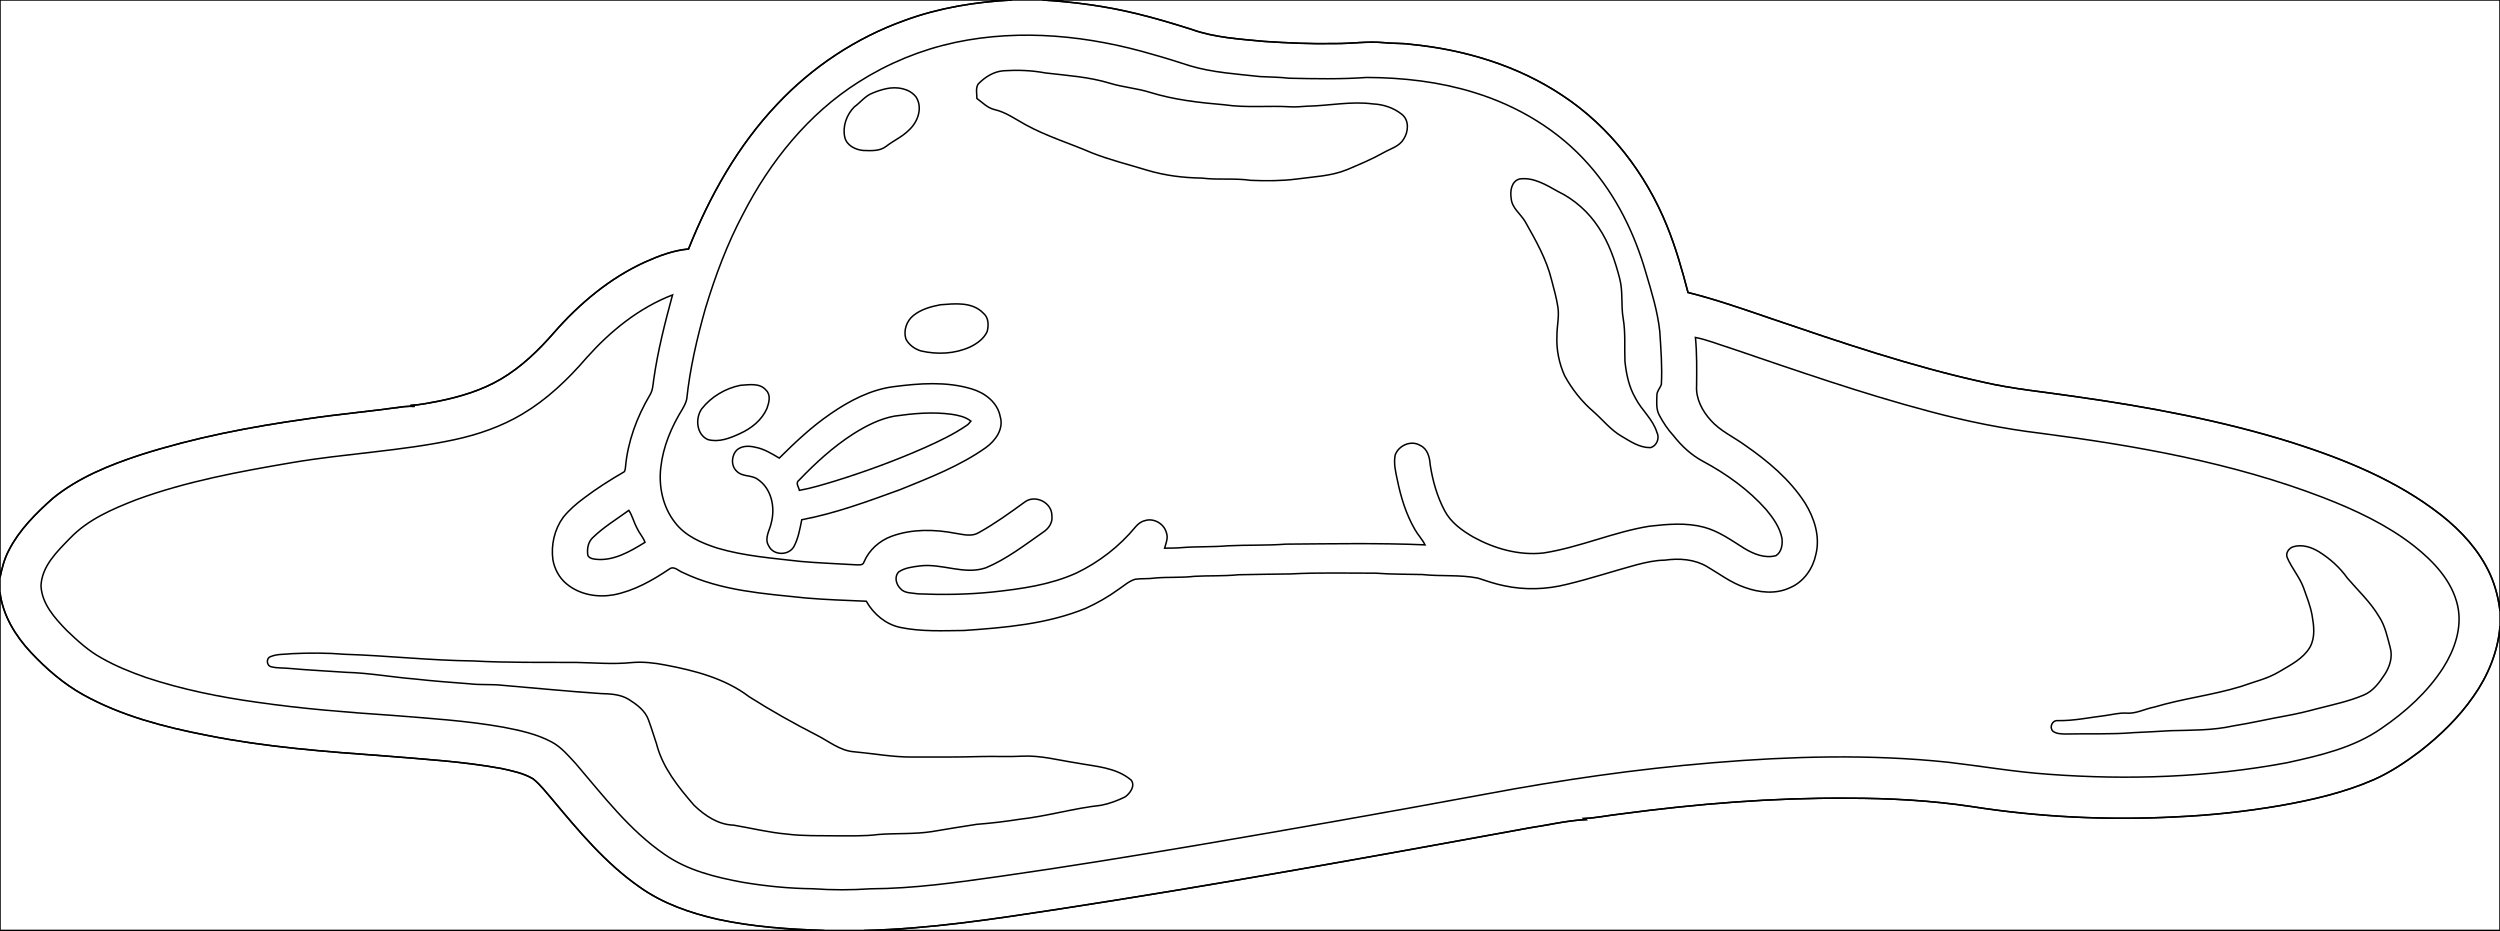
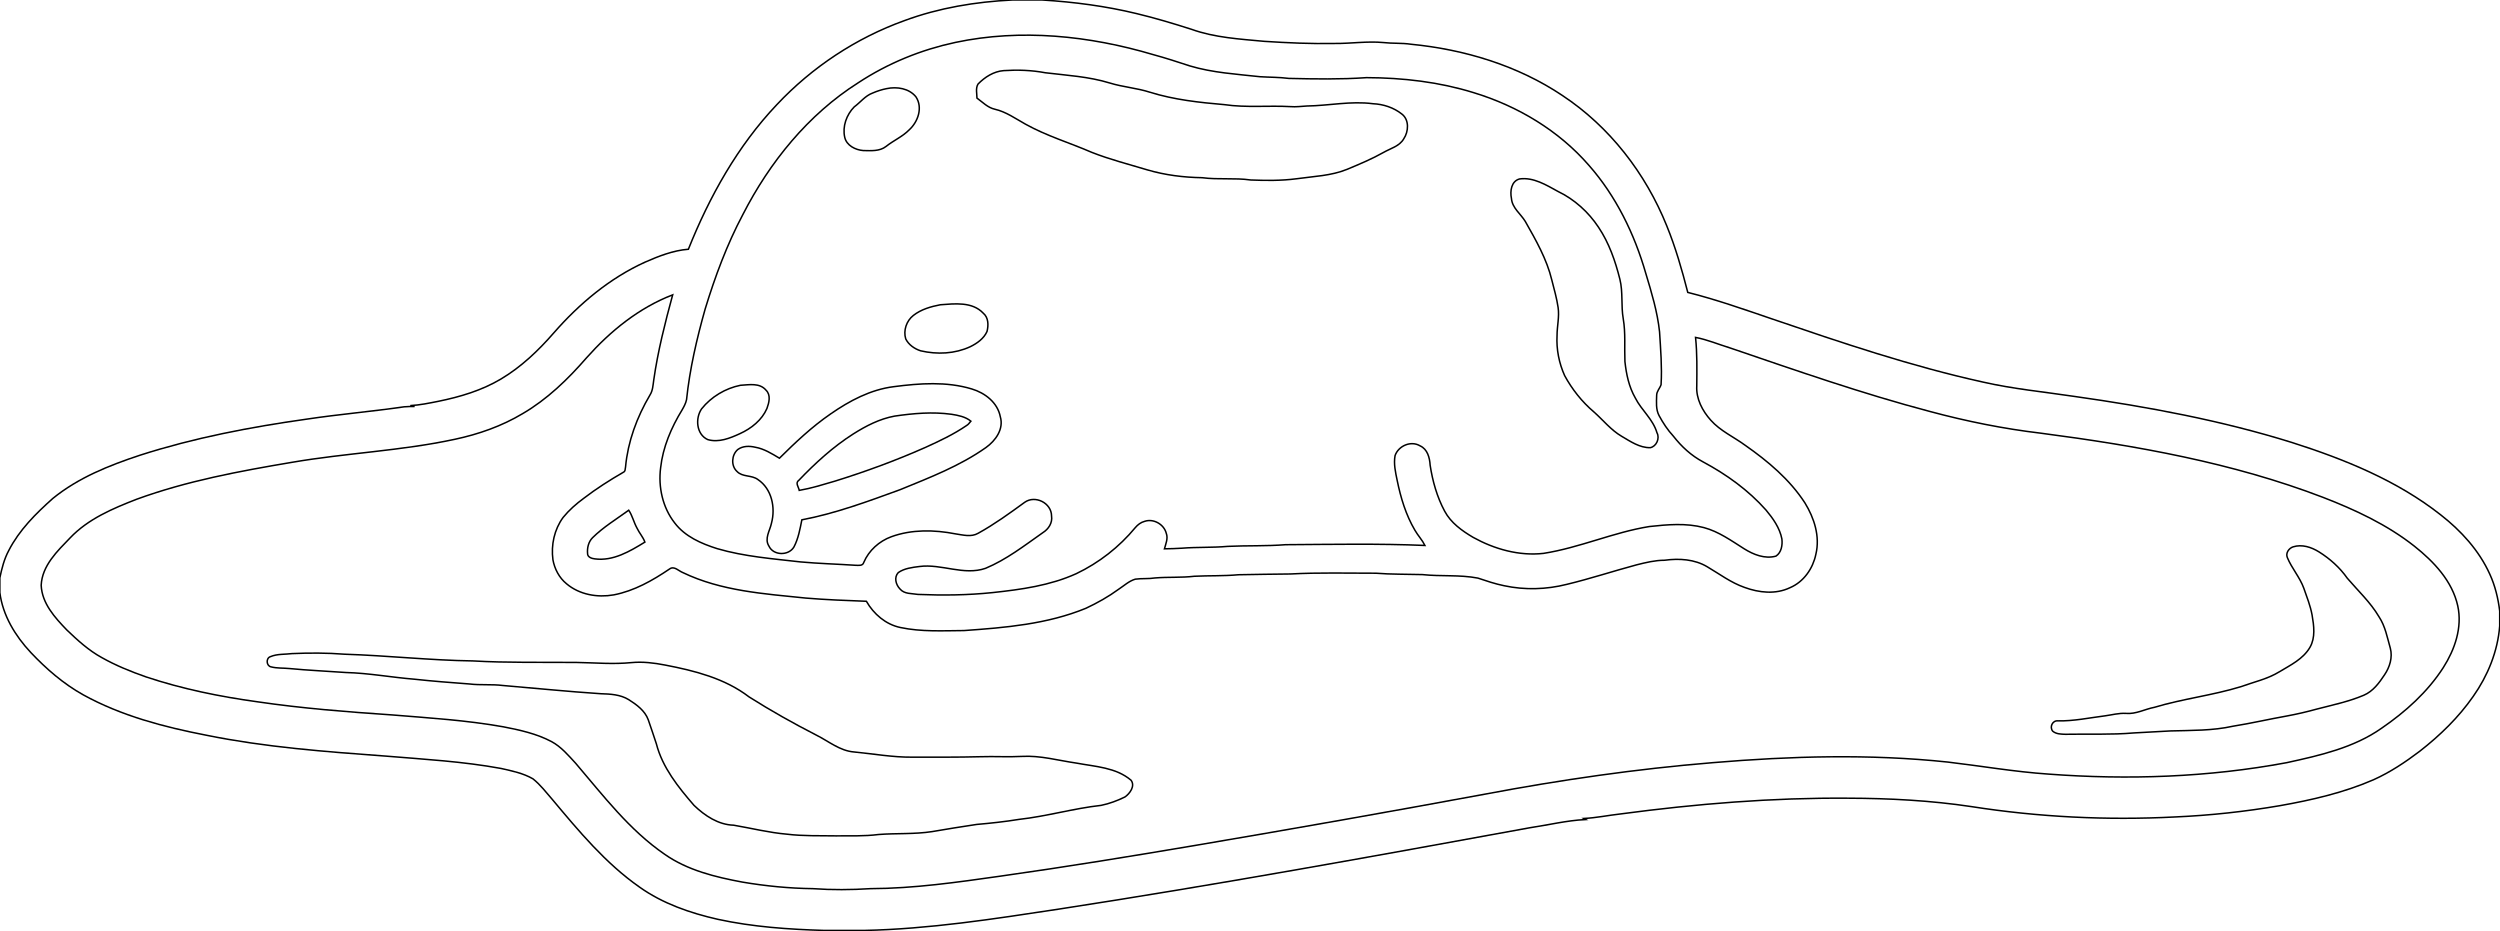
- <svg xmlns="http://www.w3.org/2000/svg" width="1639pt" height="610pt" viewBox="0 0 1639 610" version="1.1">
-   <path fill="none" stroke="#000" d=" M 0.00 0.00 L 663.57 0.00 C 639.65 1.22 615.71 5.09 593.17 13.37 C 561.39 24.71 532.50 43.83 509.43 68.44 C 483.72 95.57 465.17 128.70 451.38 163.25 C 441.42 164.14 431.95 167.75 422.88 171.80 C 399.71 182.37 379.81 199.06 363.14 218.14 C 353.04 229.75 341.79 240.62 328.47 248.48 C 315.88 255.91 301.71 260.14 287.47 263.03 C 281.37 264.17 275.28 265.46 269.08 265.79 C 270.00 266.00 270.92 266.22 271.85 266.42 C 269.57 266.33 267.29 266.35 265.03 266.58 C 243.75 269.61 222.33 271.47 201.07 274.65 C 164.21 279.84 127.46 286.86 91.96 298.25 C 71.70 304.93 51.38 313.08 34.67 326.67 C 23.50 336.61 12.60 347.41 5.75 360.88 C 2.82 366.43 1.27 372.54 0.00 378.64 L 0.00 0.00 Z" />
-   <path fill="none" stroke="#000" d=" M 663.57 0.00 L 683.41 0.00 C 704.16 1.26 724.86 4.01 745.08 8.94 C 757.21 11.85 769.16 15.47 781.06 19.22 C 796.35 24.74 812.76 25.59 828.80 27.15 C 844.17 28.16 859.57 28.88 874.99 28.56 C 885.67 28.68 896.32 26.97 907.00 27.94 C 912.99 28.63 919.06 28.18 925.04 29.08 C 960.08 32.53 994.95 42.97 1024.39 62.63 C 1055.41 83.08 1078.95 113.77 1092.84 148.05 C 1098.60 162.22 1102.80 176.98 1106.66 191.75 C 1125.33 196.43 1143.50 202.85 1161.71 209.06 C 1207.34 224.62 1253.13 240.17 1300.27 250.56 C 1319.99 255.11 1340.17 256.94 1360.15 259.92 C 1408.27 266.75 1456.28 275.62 1502.73 290.16 C 1537.26 301.19 1571.62 315.11 1600.37 337.65 C 1613.64 348.08 1625.42 360.93 1632.48 376.41 C 1635.96 384.06 1637.99 392.30 1639.00 400.63 L 1639.00 410.43 C 1637.73 427.10 1631.15 443.03 1621.55 456.60 C 1611.97 470.41 1599.75 482.22 1586.55 492.52 C 1577.07 499.68 1567.11 506.34 1556.22 511.17 C 1536.67 519.70 1515.75 524.48 1494.82 528.18 C 1472.07 532.07 1449.06 534.56 1426.01 535.57 C 1381.45 537.88 1336.64 535.69 1292.54 528.77 C 1265.89 524.78 1238.93 523.33 1212.00 523.30 C 1162.06 522.91 1112.20 527.03 1062.72 533.62 C 1054.61 534.51 1046.60 536.24 1038.45 536.63 C 1038.79 536.86 1039.14 537.10 1039.50 537.34 C 1027.17 537.96 1015.07 540.92 1002.87 542.73 C 899.98 561.53 797.06 580.21 693.67 596.09 C 651.49 602.52 609.17 609.12 566.43 610.00 L 540.54 610.00 C 517.13 609.29 493.62 607.67 470.67 602.72 C 452.58 598.61 434.59 592.43 419.37 581.57 C 396.95 565.98 379.37 544.78 362.00 524.00 C 357.99 519.38 354.25 514.39 349.43 510.56 C 343.08 506.82 335.68 505.38 328.56 503.80 C 303.59 499.24 278.20 497.76 252.94 495.65 C 213.53 492.77 174.00 489.84 135.20 481.99 C 107.40 476.58 79.47 469.30 54.55 455.47 C 41.62 448.30 30.36 438.46 20.27 427.73 C 10.07 416.84 1.86 403.44 0.00 388.38 L 0.00 378.64 C 1.27 372.54 2.82 366.43 5.75 360.88 C 12.60 347.41 23.50 336.61 34.67 326.67 C 51.38 313.08 71.70 304.93 91.96 298.25 C 127.46 286.86 164.21 279.84 201.07 274.65 C 222.33 271.47 243.75 269.61 265.03 266.58 C 267.29 266.35 269.57 266.33 271.85 266.42 C 270.92 266.22 270.00 266.00 269.08 265.79 C 275.28 265.46 281.37 264.17 287.47 263.03 C 301.71 260.14 315.88 255.91 328.47 248.48 C 341.79 240.62 353.04 229.75 363.14 218.14 C 379.81 199.06 399.71 182.37 422.88 171.80 C 431.95 167.75 441.42 164.14 451.38 163.25 C 465.17 128.70 483.72 95.57 509.43 68.44 C 532.50 43.83 561.39 24.71 593.17 13.37 C 615.71 5.09 639.65 1.22 663.57 0.00 Z" />
-   <path fill="none" stroke="#000" d=" M 683.41 0.00 L 1639.00 0.00 L 1639.00 400.63 C 1637.99 392.30 1635.96 384.06 1632.48 376.41 C 1625.42 360.93 1613.64 348.08 1600.37 337.65 C 1571.62 315.11 1537.26 301.19 1502.73 290.16 C 1456.28 275.62 1408.27 266.75 1360.15 259.92 C 1340.17 256.94 1319.99 255.11 1300.27 250.56 C 1253.13 240.17 1207.34 224.62 1161.71 209.06 C 1143.50 202.85 1125.33 196.43 1106.66 191.75 C 1102.80 176.98 1098.60 162.22 1092.84 148.05 C 1078.95 113.77 1055.41 83.08 1024.39 62.63 C 994.95 42.97 960.08 32.53 925.04 29.08 C 919.06 28.18 912.99 28.63 907.00 27.94 C 896.32 26.97 885.67 28.68 874.99 28.56 C 859.57 28.88 844.17 28.16 828.80 27.15 C 812.76 25.59 796.35 24.74 781.06 19.22 C 769.16 15.47 757.21 11.85 745.08 8.94 C 724.86 4.01 704.16 1.26 683.41 0.00 Z" />
-   <path fill="none" stroke="#000" d=" M 626.42 27.78 C 669.36 18.72 714.22 23.42 756.01 35.76 C 764.09 37.99 772.07 40.54 780.04 43.11 C 795.01 47.60 810.71 48.49 826.15 50.21 C 832.43 50.58 838.74 50.51 844.99 51.28 C 861.99 51.65 879.03 52.00 896.00 50.78 C 919.75 50.88 943.63 53.58 966.40 60.63 C 995.15 69.41 1021.96 85.45 1041.81 108.19 C 1059.66 128.43 1071.74 153.26 1079.13 179.09 C 1082.88 191.64 1086.75 204.24 1088.16 217.32 C 1088.88 228.86 1089.83 240.41 1089.19 251.98 C 1088.42 254.40 1086.30 256.31 1086.28 258.96 C 1086.14 263.39 1085.65 268.18 1087.84 272.23 C 1090.44 277.06 1093.47 281.68 1097.21 285.72 C 1102.53 292.50 1108.94 298.45 1116.60 302.50 C 1131.91 310.74 1146.31 321.04 1157.90 334.09 C 1162.48 339.63 1166.90 345.75 1168.26 352.97 C 1168.75 356.95 1168.00 361.94 1164.36 364.27 C 1157.08 366.27 1149.71 363.23 1143.54 359.51 C 1135.12 354.24 1126.87 348.23 1117.13 345.64 C 1105.42 342.53 1093.18 343.65 1081.31 344.99 C 1057.70 348.82 1035.57 358.87 1011.92 362.54 C 995.92 364.31 979.74 359.73 965.80 352.03 C 958.47 347.77 951.17 342.55 947.14 334.87 C 942.16 325.52 939.25 315.16 937.64 304.73 C 937.31 299.86 935.94 294.21 931.05 292.00 C 925.10 288.38 916.84 292.05 914.65 298.40 C 913.64 303.84 914.94 309.35 916.09 314.66 C 918.42 325.97 921.82 337.22 927.67 347.24 C 929.62 350.73 932.48 353.61 934.25 357.20 C 903.87 355.94 873.41 356.51 842.99 356.74 C 830.35 357.70 817.66 357.20 805.00 357.82 C 795.02 358.70 784.99 358.20 775.01 359.00 C 771.18 359.34 767.34 359.35 763.51 359.39 C 764.41 356.10 766.02 352.60 764.68 349.19 C 763.14 343.30 756.29 339.38 750.48 341.37 C 748.03 341.95 746.02 343.56 744.43 345.44 C 733.96 358.17 720.60 368.50 705.77 375.65 C 688.56 383.46 669.59 386.07 650.98 388.10 C 634.72 389.77 618.33 390.03 602.00 389.34 C 598.01 388.62 593.10 389.22 590.22 385.78 C 587.48 383.02 586.23 378.18 589.07 375.05 C 593.11 372.21 598.21 371.67 602.98 371.04 C 617.47 369.14 632.04 377.13 646.31 372.26 C 659.99 366.53 671.81 357.33 683.89 348.89 C 687.56 346.57 690.29 342.51 689.61 338.00 C 689.64 329.54 678.88 324.08 672.01 329.00 C 662.13 336.17 652.21 343.37 641.51 349.29 C 636.94 351.99 631.49 350.42 626.61 349.66 C 612.69 346.97 597.93 346.67 584.46 351.60 C 576.54 354.53 569.77 360.55 566.46 368.38 C 565.77 370.92 562.99 370.25 561.02 370.28 C 549.02 369.53 537.00 369.16 525.02 368.08 C 506.69 365.95 488.10 364.60 470.32 359.35 C 459.95 356.01 449.22 351.44 442.47 342.48 C 434.58 332.37 431.71 318.93 433.24 306.34 C 434.72 292.74 440.21 279.89 447.33 268.32 C 448.55 266.21 449.72 264.00 450.23 261.60 C 452.36 241.47 456.97 221.68 462.47 202.22 C 468.92 180.92 476.73 159.95 487.19 140.27 C 504.83 105.92 529.94 74.64 562.82 53.84 C 582.24 41.45 603.90 32.58 626.42 27.78 Z" />
-   <path fill="none" stroke="#000" d=" M 641.25 55.15 C 645.70 50.53 651.53 46.83 658.08 46.38 C 667.17 45.81 676.37 46.12 685.34 47.82 C 699.49 49.49 713.86 50.37 727.57 54.55 C 736.26 57.24 745.43 57.85 754.10 60.60 C 769.87 65.47 786.37 67.31 802.75 68.70 C 817.08 70.81 831.61 69.17 846.02 70.02 C 849.61 70.30 853.20 69.79 856.80 69.63 C 871.23 69.38 885.62 66.22 900.07 68.13 C 906.89 68.43 913.70 70.65 919.05 74.96 C 923.99 78.80 923.41 86.43 920.22 91.21 C 917.39 96.08 911.56 97.47 906.99 100.12 C 899.34 104.45 891.20 107.78 883.13 111.23 C 872.61 115.52 861.08 115.85 849.96 117.39 C 840.02 118.67 829.96 118.64 819.96 118.23 C 809.37 116.69 798.62 118.10 788.01 116.76 C 775.92 116.58 763.80 115.11 752.20 111.63 C 740.02 107.90 727.60 104.87 715.74 100.18 C 701.27 93.91 686.04 89.33 672.19 81.67 C 665.67 78.10 659.48 73.57 652.12 71.87 C 647.48 70.84 644.15 67.26 640.46 64.55 C 640.46 61.45 639.55 57.94 641.25 55.15 Z" />
-   <path fill="none" stroke="#000" d=" M 581.31 58.09 C 587.98 56.72 596.00 57.87 600.48 63.47 C 605.09 70.44 601.84 79.80 596.10 85.09 C 591.73 89.62 585.84 92.12 580.94 95.97 C 576.70 99.24 571.00 98.80 565.97 98.65 C 560.87 98.23 555.06 95.37 553.84 89.99 C 552.25 82.85 555.03 75.17 560.09 70.08 C 564.18 67.12 567.31 62.77 572.17 60.98 C 575.12 59.73 578.17 58.74 581.31 58.09 Z" />
-   <path fill="none" stroke="#000" d=" M 996.33 117.32 C 1005.43 116.07 1013.76 121.28 1021.40 125.53 C 1032.17 130.74 1041.44 138.99 1047.98 149.01 C 1054.91 159.28 1058.94 171.14 1061.98 183.07 C 1064.09 191.56 1062.66 200.40 1064.19 208.97 C 1065.76 218.24 1064.92 227.65 1065.32 236.99 C 1066.22 245.25 1067.90 253.63 1072.14 260.89 C 1076.16 268.94 1083.74 274.81 1086.32 283.65 C 1088.27 287.30 1085.98 292.68 1081.88 293.47 C 1074.84 293.53 1068.85 289.38 1063.03 285.96 C 1056.00 281.87 1050.91 275.40 1044.91 270.07 C 1037.13 263.43 1030.65 255.26 1025.76 246.28 C 1022.09 238.08 1020.26 229.00 1020.73 220.01 C 1020.69 213.85 1022.31 207.72 1021.39 201.57 C 1020.50 195.50 1018.80 189.59 1017.25 183.67 C 1013.90 169.85 1006.72 157.41 999.81 145.12 C 996.77 140.11 991.17 136.31 990.72 130.03 C 989.95 125.28 990.84 118.73 996.33 117.32 Z" />
-   <path fill="none" stroke="#000" d=" M 384.56 234.55 C 400.14 217.06 418.89 201.84 440.91 193.35 C 435.92 211.72 431.19 230.22 428.54 249.10 C 428.07 252.47 427.94 256.07 426.04 259.02 C 417.55 273.42 411.54 289.49 410.07 306.22 C 409.80 307.37 410.04 309.04 408.72 309.61 C 399.73 314.80 390.95 320.39 382.68 326.68 C 377.74 330.32 373.06 334.41 369.21 339.20 C 363.46 347.11 361.18 357.31 362.47 366.96 C 363.56 372.99 366.56 378.74 371.32 382.68 C 379.78 389.84 391.62 391.90 402.34 389.97 C 415.70 387.37 427.77 380.52 438.94 372.99 C 441.94 370.84 444.89 374.35 447.64 375.35 C 472.72 387.42 501.03 389.20 528.28 392.04 C 541.47 393.17 554.71 393.60 567.94 394.17 C 572.69 402.59 580.68 409.35 590.28 411.35 C 603.98 414.20 618.08 413.48 632.01 413.35 C 658.97 411.47 686.61 409.17 711.89 398.79 C 719.42 395.33 726.68 391.24 733.37 386.34 C 736.91 384.00 740.14 380.95 744.31 379.74 C 748.62 379.16 753.01 379.62 757.33 378.94 C 765.86 378.21 774.48 378.84 783.00 377.84 C 792.65 377.30 802.35 377.78 811.99 376.80 C 823.32 376.62 834.66 376.38 846.00 376.27 C 864.64 375.27 883.34 375.82 902.01 375.78 C 912.16 376.58 922.36 376.39 932.54 376.67 C 944.63 377.99 956.93 376.64 968.91 379.01 C 974.58 380.89 980.25 382.85 986.13 384.02 C 999.64 386.94 1013.80 386.49 1027.18 383.10 C 1042.62 379.41 1057.70 374.41 1073.01 370.25 C 1079.02 368.72 1085.11 367.30 1091.35 367.25 C 1100.80 365.90 1111.01 366.55 1119.35 371.60 C 1127.36 376.31 1134.88 382.04 1143.77 385.08 C 1153.23 388.55 1164.17 389.74 1173.52 385.30 C 1182.52 381.54 1188.63 372.69 1190.53 363.31 C 1193.38 351.68 1189.46 339.58 1183.32 329.68 C 1173.34 314.27 1159.03 302.27 1144.07 291.92 C 1136.56 286.43 1127.75 282.57 1121.52 275.48 C 1116.00 269.41 1111.79 261.42 1112.28 253.03 C 1112.39 242.42 1112.54 231.80 1111.53 221.23 C 1119.28 222.75 1126.63 225.79 1134.17 228.12 C 1177.62 242.88 1220.98 258.11 1265.39 269.82 C 1289.23 276.21 1313.49 281.13 1338.01 284.07 C 1400.68 292.23 1463.54 303.33 1522.77 326.06 C 1543.97 334.28 1564.90 344.00 1582.88 358.12 C 1595.58 368.20 1607.67 380.93 1611.26 397.25 C 1614.32 411.38 1609.32 425.84 1601.80 437.73 C 1591.50 453.77 1577.05 466.75 1561.41 477.43 C 1543.06 490.31 1520.75 495.37 1499.20 500.08 C 1447.80 509.67 1395.11 511.49 1343.02 507.61 C 1320.87 506.09 1299.00 502.26 1276.97 499.70 C 1225.80 494.34 1174.15 495.79 1122.96 500.06 C 1072.96 504.16 1023.20 511.37 973.89 520.63 C 911.07 532.23 848.18 543.37 785.21 554.06 C 742.22 561.33 699.18 568.34 656.02 574.49 C 627.76 578.46 599.42 582.58 570.83 582.69 C 558.25 583.54 545.58 583.58 533.00 582.67 C 517.51 582.51 502.06 580.97 486.78 578.41 C 469.04 575.11 450.87 570.70 435.84 560.23 C 412.63 544.36 395.50 521.70 377.42 500.58 C 372.59 495.41 367.96 489.76 361.60 486.41 C 351.79 481.17 340.79 478.84 329.97 476.75 C 305.86 472.45 281.36 470.97 257.00 468.99 C 227.54 467.00 198.04 464.67 168.79 460.43 C 144.05 457.01 119.46 452.06 95.74 444.17 C 85.74 440.66 75.85 436.70 66.63 431.43 C 58.03 426.73 50.75 420.02 43.71 413.28 C 35.88 405.19 27.42 395.86 26.87 384.00 C 27.47 371.11 37.43 361.56 45.89 352.89 C 57.72 340.50 73.81 333.67 89.49 327.57 C 122.34 315.53 156.89 309.18 191.27 303.32 C 226.71 297.25 262.84 295.78 298.05 288.24 C 313.56 284.89 328.78 279.61 342.44 271.47 C 358.61 261.88 372.35 248.73 384.56 234.55 Z" />
-   <path fill="none" stroke="#000" d=" M 616.53 199.80 C 626.01 199.07 637.42 197.73 644.68 205.33 C 648.23 208.23 648.21 213.27 647.20 217.35 C 645.06 222.02 640.68 225.18 636.18 227.38 C 626.09 232.06 614.47 232.56 603.73 230.06 C 599.64 228.80 595.87 226.09 593.91 222.23 C 592.17 216.73 594.37 210.36 598.86 206.81 C 603.89 202.76 610.30 201.01 616.53 199.80 Z" />
-   <path fill="none" stroke="#000" d=" M 485.40 252.61 C 491.04 252.29 498.04 250.86 502.20 255.76 C 505.55 258.99 504.17 263.98 502.80 267.80 C 499.47 275.44 492.57 280.91 485.11 284.25 C 478.61 287.26 471.25 290.20 464.05 288.17 C 456.53 284.81 455.73 274.19 460.06 268.01 C 466.29 260.09 475.56 254.60 485.40 252.61 Z" />
-   <path fill="none" stroke="#000" d=" M 585.96 253.49 C 602.87 251.30 620.52 249.97 637.07 254.98 C 645.74 257.53 654.01 263.85 655.75 273.17 C 658.18 281.24 652.63 288.90 646.38 293.41 C 629.26 305.56 609.50 313.14 590.18 320.98 C 569.04 328.66 547.80 336.55 525.63 340.74 C 524.42 346.78 523.37 353.02 520.40 358.49 C 516.89 364.40 506.94 364.23 503.98 357.88 C 500.87 352.94 504.65 347.74 505.65 342.79 C 508.33 332.69 505.88 320.38 496.79 314.27 C 492.71 311.20 486.68 312.79 483.05 308.98 C 478.95 305.32 479.46 298.11 483.54 294.63 C 486.81 292.20 491.16 292.25 494.96 293.17 C 500.79 294.20 505.87 297.37 510.89 300.33 C 521.36 289.92 532.17 279.74 544.38 271.36 C 556.86 262.77 570.74 255.43 585.96 253.49 Z" />
-   <path fill="none" stroke="#000" d=" M 586.45 272.80 C 598.79 271.04 611.38 269.93 623.80 271.59 C 628.26 272.25 632.87 273.24 636.51 276.06 C 635.66 277.03 634.96 278.16 633.84 278.83 C 625.29 284.76 615.83 289.16 606.39 293.43 C 587.23 301.89 567.54 309.11 547.55 315.33 C 539.80 317.65 532.06 320.07 524.09 321.48 C 523.71 319.32 521.29 316.61 523.80 314.87 C 534.61 303.55 546.27 292.89 559.48 284.42 C 567.80 279.22 576.71 274.57 586.45 272.80 Z" />
-   <path fill="none" stroke="#000" d=" M 388.54 352.54 C 395.67 345.59 404.24 340.39 412.27 334.59 C 414.64 338.22 415.57 342.53 417.64 346.32 C 419.11 349.55 421.68 352.18 422.87 355.55 C 413.04 361.56 402.05 368.14 390.04 366.59 C 388.02 366.40 385.10 365.47 385.26 362.96 C 384.91 359.25 385.75 355.20 388.54 352.54 Z" />
-   <path fill="none" stroke="#000" d=" M 1503.39 358.47 C 1509.18 356.67 1515.31 358.69 1520.31 361.73 C 1527.54 366.25 1534.02 372.05 1538.96 379.03 C 1546.05 387.30 1554.17 394.83 1559.74 404.30 C 1563.81 410.48 1565.18 417.87 1567.11 424.90 C 1568.71 430.93 1566.66 437.27 1563.31 442.32 C 1559.79 447.63 1555.77 453.15 1549.68 455.67 C 1539.77 459.88 1529.17 462.05 1518.78 464.73 C 1512.33 466.48 1505.83 468.01 1499.26 469.21 C 1487.47 471.31 1475.82 474.05 1463.99 475.93 C 1450.53 478.92 1436.69 478.67 1422.99 479.04 C 1415.03 479.56 1407.05 479.92 1399.09 480.30 C 1384.07 481.57 1369.01 480.86 1353.97 481.22 C 1351.15 481.14 1348.03 481.11 1345.74 479.25 C 1343.44 476.55 1345.52 472.06 1349.19 472.44 C 1359.59 472.62 1369.76 470.40 1380.05 469.15 C 1384.60 468.56 1389.11 467.29 1393.74 467.51 C 1400.26 468.14 1406.15 464.71 1412.42 463.55 C 1431.02 457.97 1450.46 455.77 1469.04 450.10 C 1477.52 447.00 1486.53 445.06 1494.33 440.33 C 1501.63 435.93 1509.86 432.00 1514.36 424.37 C 1518.04 417.92 1516.99 410.18 1515.77 403.20 C 1514.68 397.16 1512.35 391.45 1510.33 385.68 C 1507.76 378.43 1502.46 372.59 1499.51 365.55 C 1498.27 362.57 1500.58 359.42 1503.39 358.47 Z" />
-   <path fill="none" stroke="#000" d=" M 0.00 388.38 C 1.86 403.44 10.07 416.84 20.27 427.73 C 30.36 438.46 41.62 448.30 54.55 455.47 C 79.47 469.30 107.40 476.58 135.20 481.99 C 174.00 489.84 213.53 492.77 252.94 495.65 C 278.20 497.76 303.59 499.24 328.56 503.80 C 335.68 505.38 343.08 506.82 349.43 510.56 C 354.25 514.39 357.99 519.38 362.00 524.00 C 379.37 544.78 396.95 565.98 419.37 581.57 C 434.59 592.43 452.58 598.61 470.67 602.72 C 493.62 607.67 517.13 609.29 540.54 610.00 L 0.00 610.00 L 0.00 388.38 Z" />
-   <path fill="none" stroke="#000" d=" M 1621.55 456.60 C 1631.15 443.03 1637.73 427.10 1639.00 410.43 L 1639.00 610.00 L 566.43 610.00 C 609.17 609.12 651.49 602.52 693.67 596.09 C 797.06 580.21 899.98 561.53 1002.87 542.73 C 1015.07 540.92 1027.17 537.96 1039.50 537.34 C 1039.14 537.10 1038.79 536.86 1038.45 536.63 C 1046.60 536.24 1054.61 534.51 1062.72 533.62 C 1112.20 527.03 1162.06 522.91 1212.00 523.30 C 1238.93 523.33 1265.89 524.78 1292.54 528.77 C 1336.64 535.69 1381.45 537.88 1426.01 535.57 C 1449.06 534.56 1472.07 532.07 1494.82 528.18 C 1515.75 524.48 1536.67 519.70 1556.22 511.17 C 1567.11 506.34 1577.07 499.68 1586.55 492.52 C 1599.75 482.22 1611.97 470.41 1621.55 456.60 Z" />
-   <path fill="none" stroke="#000" d=" M 191.42 428.54 C 202.92 428.01 214.47 428.00 225.95 428.95 C 254.01 429.83 281.96 433.00 310.04 433.31 C 332.67 434.57 355.36 434.14 378.02 434.30 C 390.03 434.53 402.08 435.61 414.07 434.39 C 421.44 433.73 428.84 434.56 436.08 435.96 C 455.41 439.61 475.27 444.70 491.19 456.81 C 505.43 465.86 520.17 474.12 535.18 481.83 C 543.29 485.86 550.69 492.25 560.07 492.88 C 572.72 494.03 585.27 496.39 598.01 496.32 C 613.00 496.33 628.01 496.43 643.01 495.99 C 652.00 495.72 661.00 496.28 669.99 495.76 C 682.14 495.10 693.97 498.42 705.89 500.21 C 718.09 502.52 731.68 503.00 741.59 511.45 C 744.50 515.22 740.79 520.24 737.57 522.48 C 732.63 524.89 727.38 526.87 721.98 527.93 C 703.84 529.91 686.24 535.18 668.10 537.16 C 658.90 538.63 649.64 539.70 640.36 540.43 C 630.61 541.97 620.85 543.46 611.13 545.17 C 599.51 546.99 587.68 546.18 575.99 547.08 C 566.71 548.32 557.33 547.88 548.00 547.96 C 537.32 547.81 526.60 548.17 515.98 546.84 C 504.17 545.81 492.64 542.95 481.00 540.97 C 470.91 540.70 462.06 534.74 455.04 527.95 C 444.72 516.04 434.33 503.19 430.39 487.59 C 428.62 482.35 427.03 477.05 425.11 471.86 C 422.94 465.85 417.54 461.92 412.36 458.62 C 406.88 455.17 400.23 454.88 393.96 454.71 C 372.53 453.30 351.18 451.07 329.79 449.32 C 322.49 448.47 315.11 449.17 307.81 448.30 C 295.86 447.38 283.91 446.50 272.00 445.15 C 256.96 443.95 242.07 441.18 226.97 440.78 C 214.62 439.89 202.26 439.36 189.93 438.23 C 185.91 437.79 181.77 438.17 177.84 437.13 C 174.70 436.49 174.33 431.47 177.44 430.46 C 181.84 428.63 186.77 429.10 191.42 428.54 Z" />
+ <svg xmlns="http://www.w3.org/2000/svg" version="1.2" baseProfile="tiny" id="Layer_1" x="0px" y="0px" viewBox="320 196 1639 610" xml:space="preserve">
+   <path fill="none" stroke="#000" d="M983.6,196h19.8c20.7,1.3,41.5,4,61.7,8.9c12.1,2.9,24.1,6.5,36,10.3  c15.3,5.5,31.7,6.4,47.7,7.9c15.4,1,30.8,1.7,46.2,1.4c10.7,0.1,21.3-1.6,32-0.6c6,0.7,12.1,0.2,18,1.1c35,3.4,69.9,13.9,99.3,33.6  c31,20.5,54.6,51.1,68.4,85.4c5.8,14.2,10,28.9,13.8,43.7c18.7,4.7,36.8,11.1,55,17.3c45.6,15.6,91.4,31.1,138.6,41.5  c19.7,4.5,39.9,6.4,59.9,9.4c48.1,6.8,96.1,15.7,142.6,30.2c34.5,11,68.9,24.9,97.6,47.5c13.3,10.4,25.1,23.3,32.1,38.8  c3.5,7.6,5.5,15.9,6.5,24.2v9.8c-1.3,16.7-7.8,32.6-17.4,46.2c-9.6,13.8-21.8,25.6-35,35.9c-9.5,7.2-19.4,13.8-30.3,18.7  c-19.5,8.5-40.5,13.3-61.4,17c-22.8,3.9-45.8,6.4-68.8,7.4c-44.6,2.3-89.4,0.1-133.5-6.8c-26.7-4-53.6-5.4-80.5-5.5  c-49.9-0.4-99.8,3.7-149.3,10.3c-8.1,0.9-16.1,2.6-24.3,3c0.3,0.2,0.7,0.5,1.1,0.7c-12.3,0.6-24.4,3.6-36.6,5.4  c-102.9,18.8-205.8,37.5-309.2,53.4c-42.2,6.4-84.5,13-127.2,13.9h-25.9c-23.4-0.7-46.9-2.3-69.9-7.3c-18.1-4.1-36.1-10.3-51.3-21.1  C717,762,699.4,740.8,682,720c-4-4.6-7.8-9.6-12.6-13.4c-6.4-3.7-13.8-5.2-20.9-6.8c-25-4.6-50.4-6-75.6-8.1  c-39.4-2.9-78.9-5.8-117.7-13.7c-27.8-5.4-55.7-12.7-80.7-26.5c-12.9-7.2-24.2-17-34.3-27.7c-10.2-10.9-18.4-24.3-20.3-39.3v-9.7  c1.3-6.1,2.8-12.2,5.8-17.8c6.9-13.5,17.8-24.3,28.9-34.2c16.7-13.6,37-21.7,57.3-28.4c35.5-11.4,72.3-18.4,109.1-23.6  c21.3-3.2,42.7-5,64-8.1c2.3-0.2,4.5-0.2,6.8-0.2c-0.9-0.2-1.8-0.4-2.8-0.6c6.2-0.3,12.3-1.6,18.4-2.8c14.2-2.9,28.4-7.1,41-14.6  c13.3-7.9,24.6-18.7,34.7-30.3c16.7-19.1,36.6-35.8,59.7-46.3c9.1-4,18.5-7.7,28.5-8.5c13.8-34.5,32.3-67.7,58-94.8  c23.1-24.6,52-43.7,83.7-55.1C935.7,201.1,959.7,197.2,983.6,196z" />
+   <path fill="none" stroke="#000" d="M946.4,223.8c42.9-9.1,87.8-4.4,129.6,8c8.1,2.2,16.1,4.8,24,7.4c15,4.5,30.7,5.4,46.1,7.1  c6.3,0.4,12.6,0.3,18.8,1.1c17,0.4,34,0.7,51-0.5c23.8,0.1,47.6,2.8,70.4,9.9c28.8,8.8,55.6,24.8,75.4,47.6  c17.8,20.2,29.9,45.1,37.3,70.9c3.8,12.6,7.6,25.1,9,38.2c0.7,11.5,1.7,23.1,1,34.7c-0.8,2.4-2.9,4.3-2.9,7  c-0.1,4.4-0.6,9.2,1.6,13.3c2.6,4.8,5.6,9.4,9.4,13.5c5.3,6.8,11.7,12.7,19.4,16.8c15.3,8.2,29.7,18.5,41.3,31.6  c4.6,5.5,9,11.7,10.4,18.9c0.5,4-0.3,9-3.9,11.3c-7.3,2-14.7-1-20.8-4.8c-8.4-5.3-16.7-11.3-26.4-13.9c-11.7-3.1-23.9-2-35.8-0.7  c-23.6,3.8-45.7,13.9-69.4,17.6c-16,1.8-32.2-2.8-46.1-10.5c-7.3-4.3-14.6-9.5-18.7-17.2c-5-9.3-7.9-19.7-9.5-30.1  c-0.3-4.9-1.7-10.5-6.6-12.7c-6-3.6-14.2,0-16.4,6.4c-1,5.4,0.3,11,1.4,16.3c2.3,11.3,5.7,22.6,11.6,32.6c2,3.5,4.8,6.4,6.6,10  c-30.4-1.3-60.8-0.7-91.3-0.5c-12.6,1-25.3,0.5-38,1.1c-10,0.9-20,0.4-30,1.2c-3.8,0.3-7.7,0.3-11.5,0.4c0.9-3.3,2.5-6.8,1.2-10.2  c-1.5-5.9-8.4-9.8-14.2-7.8c-2.4,0.6-4.5,2.2-6.1,4.1c-10.5,12.7-23.8,23.1-38.7,30.2c-17.2,7.8-36.2,10.4-54.8,12.4  c-16.3,1.7-32.6,1.9-49,1.2c-4-0.7-8.9-0.1-11.8-3.6c-2.7-2.8-4-7.6-1.1-10.7c4-2.8,9.1-3.4,13.9-4c14.5-1.9,29.1,6.1,43.3,1.2  c13.7-5.7,25.5-14.9,37.6-23.4c3.7-2.3,6.4-6.4,5.7-10.9c0-8.5-10.7-13.9-17.6-9c-9.9,7.2-19.8,14.4-30.5,20.3  c-4.6,2.7-10,1.1-14.9,0.4c-13.9-2.7-28.7-3-42.1,1.9c-7.9,2.9-14.7,9-18,16.8c-0.7,2.5-3.5,1.9-5.4,1.9c-12-0.8-24-1.1-36-2.2  c-18.3-2.1-36.9-3.5-54.7-8.7c-10.4-3.3-21.1-7.9-27.9-16.9c-7.9-10.1-10.8-23.5-9.2-36.1c1.5-13.6,7-26.4,14.1-38  c1.2-2.1,2.4-4.3,2.9-6.7c2.1-20.1,6.7-39.9,12.2-59.4c6.5-21.3,14.3-42.3,24.7-61.9c17.6-34.4,42.8-65.6,75.6-86.4  C902.2,237.4,923.9,228.6,946.4,223.8z" />
+   <path fill="none" stroke="#000" d="M961.2,251.1c4.5-4.6,10.3-8.3,16.8-8.8c9.1-0.6,18.3-0.3,27.3,1.4  c14.1,1.7,28.5,2.5,42.2,6.7c8.7,2.7,17.9,3.3,26.5,6.1c15.8,4.9,32.3,6.7,48.7,8.1c14.3,2.1,28.9,0.5,43.3,1.3  c3.6,0.3,7.2-0.2,10.8-0.4c14.4-0.2,28.8-3.4,43.3-1.5c6.8,0.3,13.6,2.5,19,6.8c4.9,3.8,4.4,11.5,1.2,16.2  c-2.8,4.9-8.7,6.3-13.2,8.9c-7.6,4.3-15.8,7.7-23.9,11.1c-10.5,4.3-22,4.6-33.2,6.2c-9.9,1.3-20,1.2-30,0.8  c-10.6-1.5-21.3-0.1-31.9-1.5c-12.1-0.2-24.2-1.7-35.8-5.1c-12.2-3.7-24.6-6.8-36.5-11.5c-14.5-6.3-29.7-10.8-43.5-18.5  c-6.5-3.6-12.7-8.1-20.1-9.8c-4.6-1-8-4.6-11.7-7.3C960.5,257.5,959.5,253.9,961.2,251.1z" />
+   <path fill="none" stroke="#000" d="M901.3,254.1c6.7-1.4,14.7-0.2,19.2,5.4c4.6,7,1.4,16.3-4.4,21.6c-4.4,4.5-10.3,7-15.2,10.9  c-4.2,3.3-9.9,2.8-15,2.7c-5.1-0.4-10.9-3.3-12.1-8.7c-1.6-7.1,1.2-14.8,6.2-19.9c4.1-3,7.2-7.3,12.1-9.1  C895.1,255.7,898.2,254.7,901.3,254.1z" />
+   <path fill="none" stroke="#000" d="M1316.3,313.3c9.1-1.2,17.4,4,25.1,8.2c10.8,5.2,20,13.5,26.6,23.5c6.9,10.3,11,22.1,14,34.1  c2.1,8.5,0.7,17.3,2.2,25.9c1.6,9.3,0.7,18.7,1.1,28c0.9,8.3,2.6,16.6,6.8,23.9c4,8,11.6,13.9,14.2,22.8c2,3.6-0.3,9-4.4,9.8  c-7,0.1-13-4.1-18.8-7.5c-7-4.1-12.1-10.6-18.1-15.9c-7.8-6.6-14.3-14.8-19.2-23.8c-3.7-8.2-5.5-17.3-5-26.3  c0-6.2,1.6-12.3,0.7-18.4c-0.9-6.1-2.6-12-4.1-17.9c-3.3-13.8-10.5-26.3-17.4-38.5c-3-5-8.6-8.8-9.1-15.1  C1309.9,321.3,1310.8,314.7,1316.3,313.3z" />
+   <path fill="none" stroke="#000" d="M704.6,430.5c15.6-17.5,34.3-32.7,56.4-41.2c-5,18.4-9.7,36.9-12.4,55.8  c-0.5,3.4-0.6,7-2.5,9.9c-8.5,14.4-14.5,30.5-16,47.2c-0.3,1.1,0,2.8-1.4,3.4c-9,5.2-17.8,10.8-26,17.1c-4.9,3.6-9.6,7.7-13.5,12.5  c-5.8,7.9-8,18.1-6.7,27.8c1.1,6,4.1,11.8,8.9,15.7c8.5,7.2,20.3,9.2,31,7.3c13.4-2.6,25.4-9.4,36.6-17c3-2.2,6,1.4,8.7,2.4  c25.1,12.1,53.4,13.9,80.6,16.7c13.2,1.1,26.4,1.6,39.7,2.1c4.8,8.4,12.7,15.2,22.3,17.2c13.7,2.9,27.8,2.1,41.7,2  c27-1.9,54.6-4.2,79.9-14.6c7.5-3.5,14.8-7.6,21.5-12.5c3.5-2.3,6.8-5.4,10.9-6.6c4.3-0.6,8.7-0.1,13-0.8c8.5-0.7,17.1-0.1,25.7-1.1  c9.7-0.5,19.3-0.1,29-1c11.3-0.2,22.7-0.4,34-0.5c18.6-1,37.3-0.5,56-0.5c10.1,0.8,20.3,0.6,30.5,0.9c12.1,1.3,24.4,0,36.4,2.3  c5.7,1.9,11.3,3.8,17.2,5c13.5,2.9,27.7,2.5,41.1-0.9c15.4-3.7,30.5-8.7,45.8-12.8c6-1.5,12.1-3,18.3-3c9.5-1.3,19.7-0.7,28,4.3  c8,4.7,15.5,10.4,24.4,13.5c9.5,3.5,20.4,4.7,29.8,0.2c9-3.8,15.1-12.6,17-22c2.8-11.6-1.1-23.7-7.2-33.6  c-10-15.4-24.3-27.4-39.2-37.8c-7.5-5.5-16.3-9.4-22.5-16.4c-5.5-6.1-9.7-14.1-9.2-22.5c0.1-10.6,0.3-21.2-0.8-31.8  c7.8,1.5,15.1,4.6,22.6,6.9c43.4,14.8,86.8,30,131.2,41.7c23.8,6.4,48.1,11.3,72.6,14.2c62.7,8.2,125.5,19.3,184.8,42  c21.2,8.2,42.1,17.9,60.1,32.1c12.7,10.1,24.8,22.8,28.4,39.1c3.1,14.1-1.9,28.6-9.5,40.5c-10.3,16-24.8,29-40.4,39.7  c-18.3,12.9-40.7,17.9-62.2,22.6c-51.4,9.6-104.1,11.4-156.2,7.5c-22.2-1.5-44-5.3-66.1-7.9c-51.2-5.4-102.8-3.9-154,0.4  c-50,4.1-99.8,11.3-149.1,20.6c-62.8,11.6-125.7,22.7-188.7,33.4c-43,7.3-86,14.3-129.2,20.4c-28.3,4-56.6,8.1-85.2,8.2  c-12.6,0.8-25.2,0.9-37.8,0c-15.5-0.2-30.9-1.7-46.2-4.3c-17.7-3.3-35.9-7.7-50.9-18.2c-23.2-15.9-40.3-38.5-58.4-59.7  c-4.8-5.2-9.5-10.8-15.8-14.2c-9.8-5.2-20.8-7.6-31.6-9.7c-24.1-4.3-48.6-5.8-73-7.8c-29.5-2-59-4.3-88.2-8.6  c-24.7-3.4-49.3-8.4-73-16.3c-10-3.5-19.9-7.5-29.1-12.7c-8.6-4.7-15.9-11.4-22.9-18.1c-7.8-8.1-16.3-17.4-16.8-29.3  c0.6-12.9,10.6-22.4,19-31.1c11.8-12.4,27.9-19.2,43.6-25.3c32.9-12,67.4-18.4,101.8-24.2c35.4-6.1,71.6-7.5,106.8-15.1  c15.5-3.3,30.7-8.6,44.4-16.8C678.6,457.9,692.3,444.7,704.6,430.5z" />
+   <path fill="none" stroke="#000" d="M936.5,395.8c9.5-0.7,20.9-2.1,28.1,5.5c3.5,2.9,3.5,7.9,2.5,12c-2.1,4.7-6.5,7.8-11,10  c-10.1,4.7-21.7,5.2-32.5,2.7c-4.1-1.3-7.9-4-9.8-7.8c-1.7-5.5,0.5-11.9,5-15.4C923.9,398.8,930.3,397,936.5,395.8z" />
+   <path fill="none" stroke="#000" d="M805.4,448.6c5.6-0.3,12.6-1.8,16.8,3.2c3.3,3.2,2,8.2,0.6,12c-3.3,7.6-10.2,13.1-17.7,16.5  c-6.5,3-13.9,6-21.1,3.9c-7.5-3.4-8.3-14-4-20.2C786.3,456.1,795.6,450.6,805.4,448.6z" />
+   <path fill="none" stroke="#000" d="M906,449.5c16.9-2.2,34.6-3.5,51.1,1.5c8.7,2.6,16.9,8.9,18.7,18.2c2.4,8.1-3.1,15.7-9.4,20.2  c-17.1,12.1-36.9,19.7-56.2,27.6c-21.1,7.7-42.4,15.6-64.5,19.8c-1.2,6-2.3,12.3-5.2,17.8c-3.5,5.9-13.5,5.7-16.4-0.6  c-3.1-4.9,0.7-10.1,1.7-15.1c2.7-10.1,0.2-22.4-8.9-28.5c-4.1-3.1-10.1-1.5-13.7-5.3c-4.1-3.7-3.6-10.9,0.5-14.4  c3.3-2.4,7.6-2.4,11.4-1.5c5.8,1,10.9,4.2,15.9,7.2c10.5-10.4,21.3-20.6,33.5-29C876.9,458.8,890.7,451.4,906,449.5z" />
+   <path fill="none" stroke="#000" d="M906.5,468.8c12.3-1.8,24.9-2.9,37.3-1.2c4.5,0.7,9.1,1.6,12.7,4.5c-0.9,1-1.5,2.1-2.7,2.8  c-8.6,5.9-18,10.3-27.5,14.6c-19.2,8.5-38.9,15.7-58.8,21.9c-7.8,2.3-15.5,4.7-23.5,6.1c-0.4-2.2-2.8-4.9-0.3-6.6  c10.8-11.3,22.5-22,35.7-30.4C887.8,475.2,896.7,470.6,906.5,468.8z" />
+   <path fill="none" stroke="#000" d="M708.5,548.5c7.1-7,15.7-12.2,23.7-18c2.4,3.6,3.3,7.9,5.4,11.7c1.5,3.2,4,5.9,5.2,9.2  c-9.8,6-20.8,12.6-32.8,11c-2-0.2-4.9-1.1-4.8-3.6C704.9,555.2,705.8,551.2,708.5,548.5z" />
+   <path fill="none" stroke="#000" d="M1823.4,554.5c5.8-1.8,11.9,0.2,16.9,3.3c7.2,4.5,13.7,10.3,18.6,17.3  c7.1,8.3,15.2,15.8,20.8,25.3c4.1,6.2,5.4,13.6,7.4,20.6c1.6,6-0.4,12.4-3.8,17.4c-3.5,5.3-7.5,10.8-13.6,13.4  c-9.9,4.2-20.5,6.4-30.9,9.1c-6.5,1.8-13,3.3-19.5,4.5c-11.8,2.1-23.4,4.8-35.3,6.7c-13.5,3-27.3,2.7-41,3.1  c-8,0.5-15.9,0.9-23.9,1.3c-15,1.3-30.1,0.6-45.1,0.9c-2.8-0.1-5.9-0.1-8.2-2c-2.3-2.7-0.2-7.2,3.4-6.8c10.4,0.2,20.6-2,30.9-3.3  c4.5-0.6,9.1-1.9,13.7-1.6c6.5,0.6,12.4-2.8,18.7-4c18.6-5.6,38-7.8,56.6-13.5c8.5-3.1,17.5-5,25.3-9.8c7.3-4.4,15.5-8.3,20-16  c3.7-6.4,2.6-14.2,1.4-21.2c-1.1-6-3.4-11.8-5.4-17.5c-2.6-7.2-7.9-13.1-10.8-20.1C1818.3,558.6,1820.6,555.4,1823.4,554.5z" />
+   <path fill="none" stroke="#000" d="M511.4,624.5c11.5-0.5,23-0.5,34.5,0.4c28.1,0.9,56,4,84.1,4.4c22.6,1.3,45.3,0.8,68,1  c12,0.2,24.1,1.3,36,0.1c7.4-0.7,14.8,0.2,22,1.6c19.3,3.7,39.2,8.7,55.1,20.9c14.2,9,29,17.3,44,25c8.1,4,15.5,10.4,24.9,11.1  c12.6,1.2,25.2,3.5,37.9,3.4c15,0,30,0.1,45-0.3c9-0.3,18,0.3,27-0.2c12.2-0.7,24,2.7,35.9,4.4c12.2,2.3,25.8,2.8,35.7,11.2  c2.9,3.8-0.8,8.8-4,11c-4.9,2.4-10.2,4.4-15.6,5.5c-18.1,2-35.7,7.2-53.9,9.2c-9.2,1.5-18.5,2.5-27.7,3.3c-9.8,1.5-19.5,3-29.2,4.7  c-11.6,1.8-23.5,1-35.1,1.9c-9.3,1.2-18.7,0.8-28,0.9c-10.7-0.2-21.4,0.2-32-1.1c-11.8-1-23.3-3.9-35-5.9c-10.1-0.3-18.9-6.2-26-13  c-10.3-11.9-20.7-24.8-24.7-40.4c-1.8-5.2-3.4-10.5-5.3-15.7c-2.2-6-7.6-9.9-12.8-13.2c-5.5-3.4-12.1-3.7-18.4-3.9  c-21.4-1.4-42.8-3.6-64.2-5.4c-7.3-0.9-14.7-0.1-22-1c-12-0.9-23.9-1.8-35.8-3.1c-15-1.2-29.9-4-45-4.4c-12.3-0.9-24.7-1.4-37-2.6  c-4-0.4-8.2-0.1-12.1-1.1c-3.1-0.6-3.5-5.7-0.4-6.7C501.8,624.6,506.8,625.1,511.4,624.5z" />
</svg>
